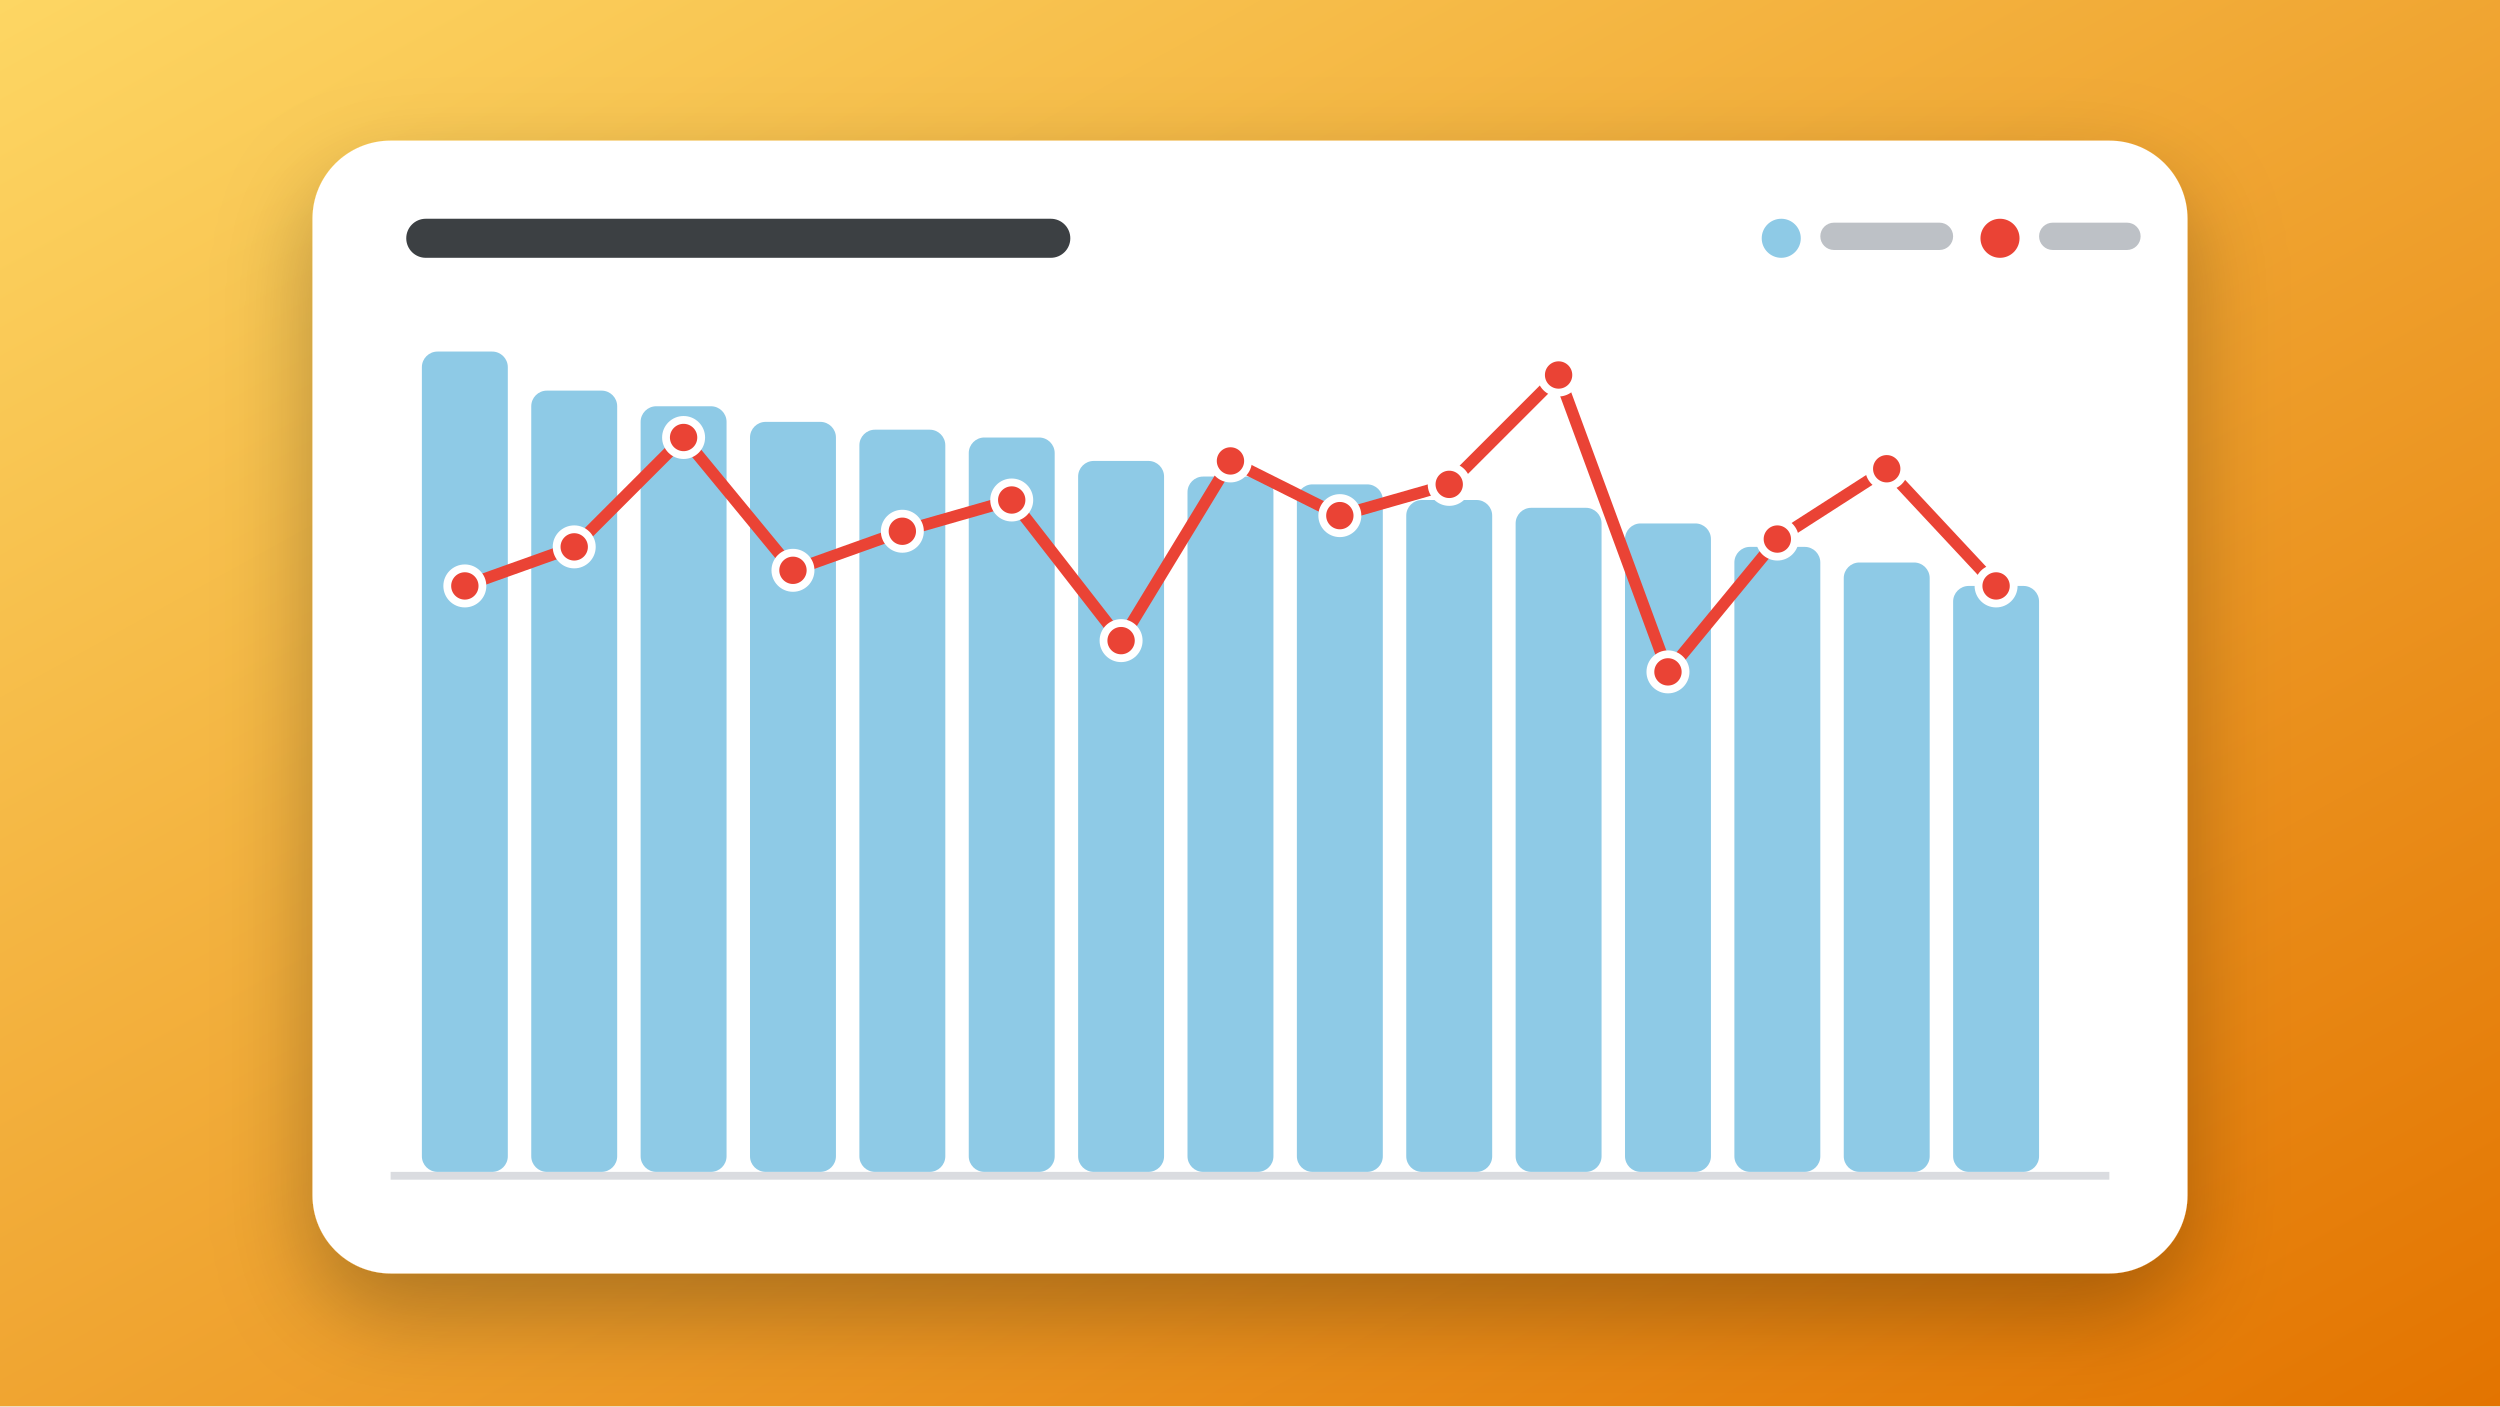
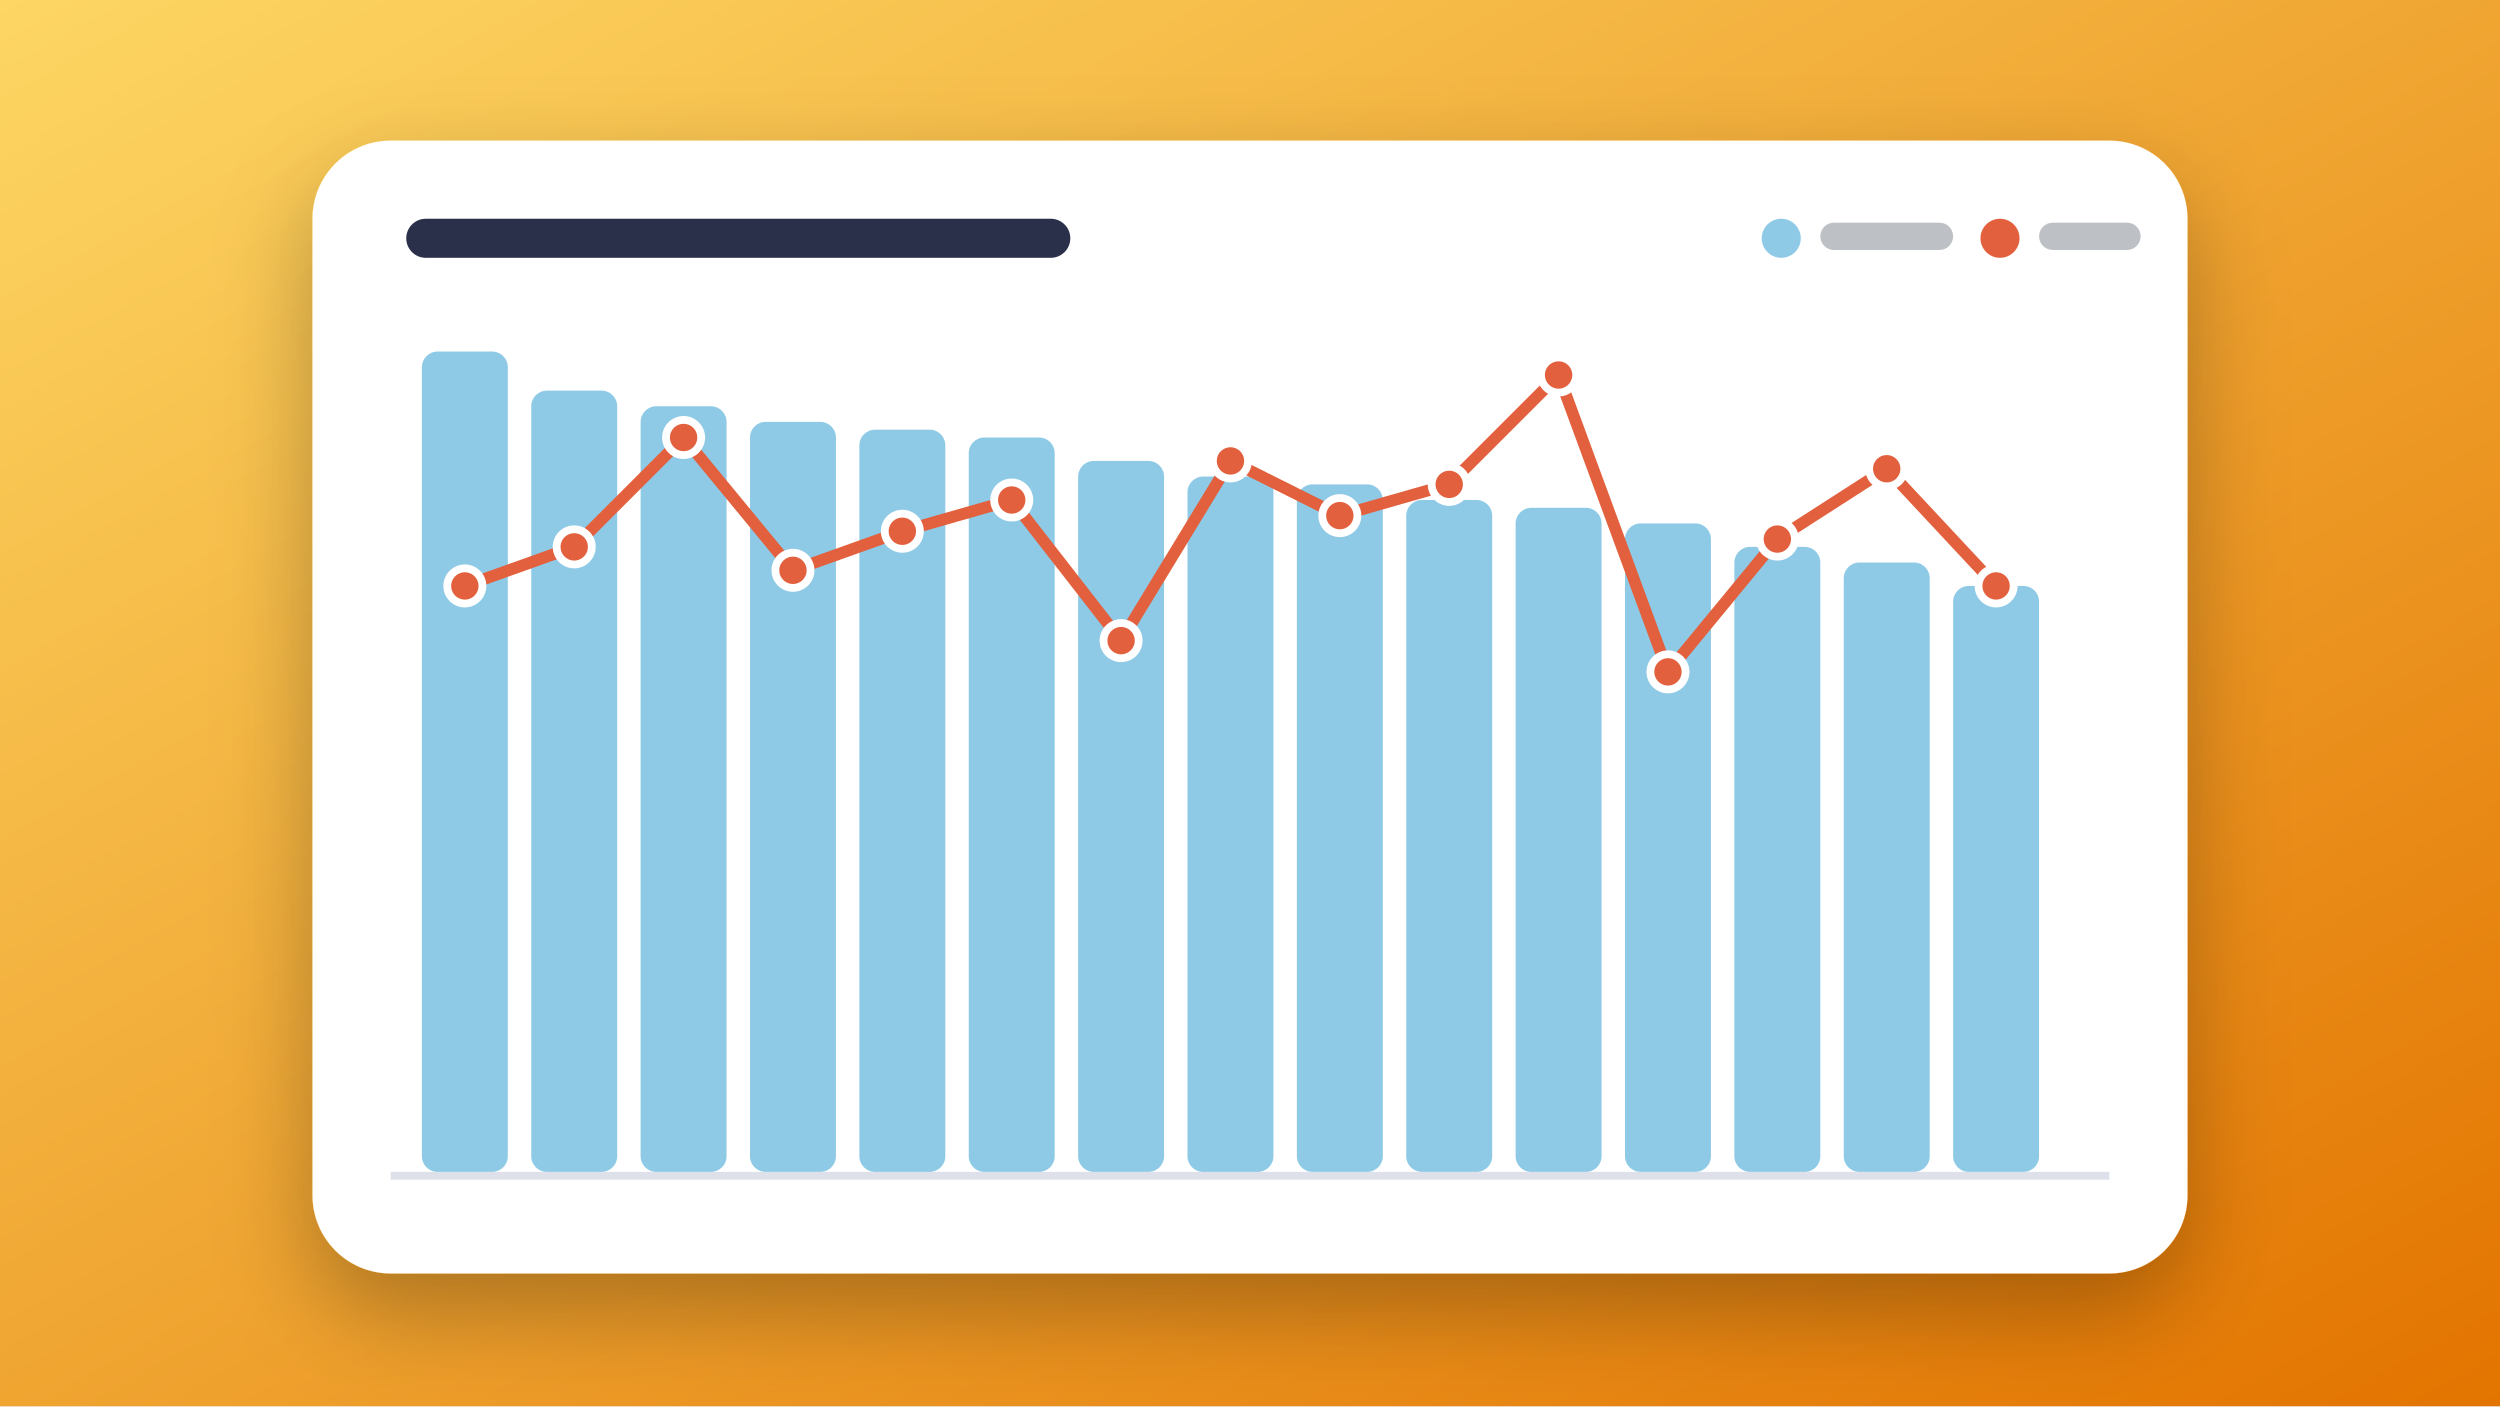
<svg xmlns="http://www.w3.org/2000/svg" viewBox="0 0 640 360">
  <defs>
    <linearGradient id="bg" x1="0" y1="0" x2="1" y2="1">
      <stop offset="0" stop-color="#fdd663" />
      <stop offset="1" stop-color="#e37400" />
    </linearGradient>
    <filter id="sh" x="-20%" y="-20%" width="140%" height="160%">
      <feDropShadow dx="0" dy="10" stdDeviation="12" flood-color="#000" flood-opacity=".28" />
    </filter>
  </defs>
  <rect width="640" height="360" fill="url(#bg)" />
  <g filter="url(#sh)">
    <rect x="80" y="36" width="480" height="290" rx="20" fill="#fff" />
  </g>
-   <rect x="104" y="56" width="170" height="10" rx="5" fill="#3c4043" />
+   <rect x="104" y="56" width="170" height="10" rx="5" fill="#2a3049" />
  <g>
    <circle cx="456" cy="61" r="5" fill="#8ecae6" />
    <rect x="466" y="57" width="34" height="7" rx="3.5" fill="#bdc1c6" />
-     <circle cx="512" cy="61" r="5" fill="#ea4335" />
+     <circle cx="512" cy="61" r="5" fill="#e2603d" />
    <rect x="522" y="57" width="26" height="7" rx="3.5" fill="#bdc1c6" />
  </g>
-   <line x1="100" y1="301" x2="540" y2="301" stroke="#dadce0" stroke-width="2" />
+   <line x1="100" y1="301" x2="540" y2="301" stroke="#dfe1ea" stroke-width="2" />
  <rect x="108" y="90" width="22" height="210" rx="4" fill="#8ecae6" />
  <rect x="136" y="100" width="22" height="200" rx="4" fill="#8ecae6" />
  <rect x="164" y="104" width="22" height="196" rx="4" fill="#8ecae6" />
  <rect x="192" y="108" width="22" height="192" rx="4" fill="#8ecae6" />
  <rect x="220" y="110" width="22" height="190" rx="4" fill="#8ecae6" />
  <rect x="248" y="112" width="22" height="188" rx="4" fill="#8ecae6" />
  <rect x="276" y="118" width="22" height="182" rx="4" fill="#8ecae6" />
  <rect x="304" y="122" width="22" height="178" rx="4" fill="#8ecae6" />
  <rect x="332" y="124" width="22" height="176" rx="4" fill="#8ecae6" />
  <rect x="360" y="128" width="22" height="172" rx="4" fill="#8ecae6" />
  <rect x="388" y="130" width="22" height="170" rx="4" fill="#8ecae6" />
  <rect x="416" y="134" width="22" height="166" rx="4" fill="#8ecae6" />
  <rect x="444" y="140" width="22" height="160" rx="4" fill="#8ecae6" />
  <rect x="472" y="144" width="22" height="156" rx="4" fill="#8ecae6" />
  <rect x="500" y="150" width="22" height="150" rx="4" fill="#8ecae6" />
-   <polyline points="119.0,150 147.0,140 175.0,112 203.0,146 231.0,136 259.0,128 287.0,164 315.0,118 343.0,132 371.0,124 399.0,96 427.0,172 455.0,138 483.0,120 511.0,150" fill="none" stroke="#ea4335" stroke-width="3" stroke-linejoin="round" />
-   <circle cx="119.0" cy="150" r="4.5" fill="#ea4335" stroke="#fff" stroke-width="2" />
-   <circle cx="147.0" cy="140" r="4.5" fill="#ea4335" stroke="#fff" stroke-width="2" />
-   <circle cx="175.0" cy="112" r="4.5" fill="#ea4335" stroke="#fff" stroke-width="2" />
-   <circle cx="203.0" cy="146" r="4.5" fill="#ea4335" stroke="#fff" stroke-width="2" />
-   <circle cx="231.0" cy="136" r="4.5" fill="#ea4335" stroke="#fff" stroke-width="2" />
-   <circle cx="259.0" cy="128" r="4.5" fill="#ea4335" stroke="#fff" stroke-width="2" />
-   <circle cx="287.0" cy="164" r="4.5" fill="#ea4335" stroke="#fff" stroke-width="2" />
-   <circle cx="315.0" cy="118" r="4.5" fill="#ea4335" stroke="#fff" stroke-width="2" />
-   <circle cx="343.0" cy="132" r="4.5" fill="#ea4335" stroke="#fff" stroke-width="2" />
-   <circle cx="371.0" cy="124" r="4.5" fill="#ea4335" stroke="#fff" stroke-width="2" />
-   <circle cx="399.0" cy="96" r="4.5" fill="#ea4335" stroke="#fff" stroke-width="2" />
-   <circle cx="427.0" cy="172" r="4.5" fill="#ea4335" stroke="#fff" stroke-width="2" />
-   <circle cx="455.0" cy="138" r="4.5" fill="#ea4335" stroke="#fff" stroke-width="2" />
-   <circle cx="483.0" cy="120" r="4.5" fill="#ea4335" stroke="#fff" stroke-width="2" />
-   <circle cx="511.0" cy="150" r="4.5" fill="#ea4335" stroke="#fff" stroke-width="2" />
+   <polyline points="119.0,150 147.0,140 175.0,112 203.0,146 231.0,136 259.0,128 287.0,164 315.0,118 343.0,132 371.0,124 399.0,96 427.0,172 455.0,138 483.0,120 511.0,150" fill="none" stroke="#e2603d" stroke-width="3" stroke-linejoin="round" />
+   <circle cx="119.0" cy="150" r="4.5" fill="#e2603d" stroke="#fff" stroke-width="2" />
+   <circle cx="147.0" cy="140" r="4.5" fill="#e2603d" stroke="#fff" stroke-width="2" />
+   <circle cx="175.0" cy="112" r="4.5" fill="#e2603d" stroke="#fff" stroke-width="2" />
+   <circle cx="203.0" cy="146" r="4.5" fill="#e2603d" stroke="#fff" stroke-width="2" />
+   <circle cx="231.0" cy="136" r="4.5" fill="#e2603d" stroke="#fff" stroke-width="2" />
+   <circle cx="259.0" cy="128" r="4.5" fill="#e2603d" stroke="#fff" stroke-width="2" />
+   <circle cx="287.0" cy="164" r="4.5" fill="#e2603d" stroke="#fff" stroke-width="2" />
+   <circle cx="315.0" cy="118" r="4.5" fill="#e2603d" stroke="#fff" stroke-width="2" />
+   <circle cx="343.0" cy="132" r="4.5" fill="#e2603d" stroke="#fff" stroke-width="2" />
+   <circle cx="371.0" cy="124" r="4.5" fill="#e2603d" stroke="#fff" stroke-width="2" />
+   <circle cx="399.0" cy="96" r="4.5" fill="#e2603d" stroke="#fff" stroke-width="2" />
+   <circle cx="427.0" cy="172" r="4.5" fill="#e2603d" stroke="#fff" stroke-width="2" />
+   <circle cx="455.0" cy="138" r="4.5" fill="#e2603d" stroke="#fff" stroke-width="2" />
+   <circle cx="483.0" cy="120" r="4.5" fill="#e2603d" stroke="#fff" stroke-width="2" />
+   <circle cx="511.0" cy="150" r="4.5" fill="#e2603d" stroke="#fff" stroke-width="2" />
</svg>
